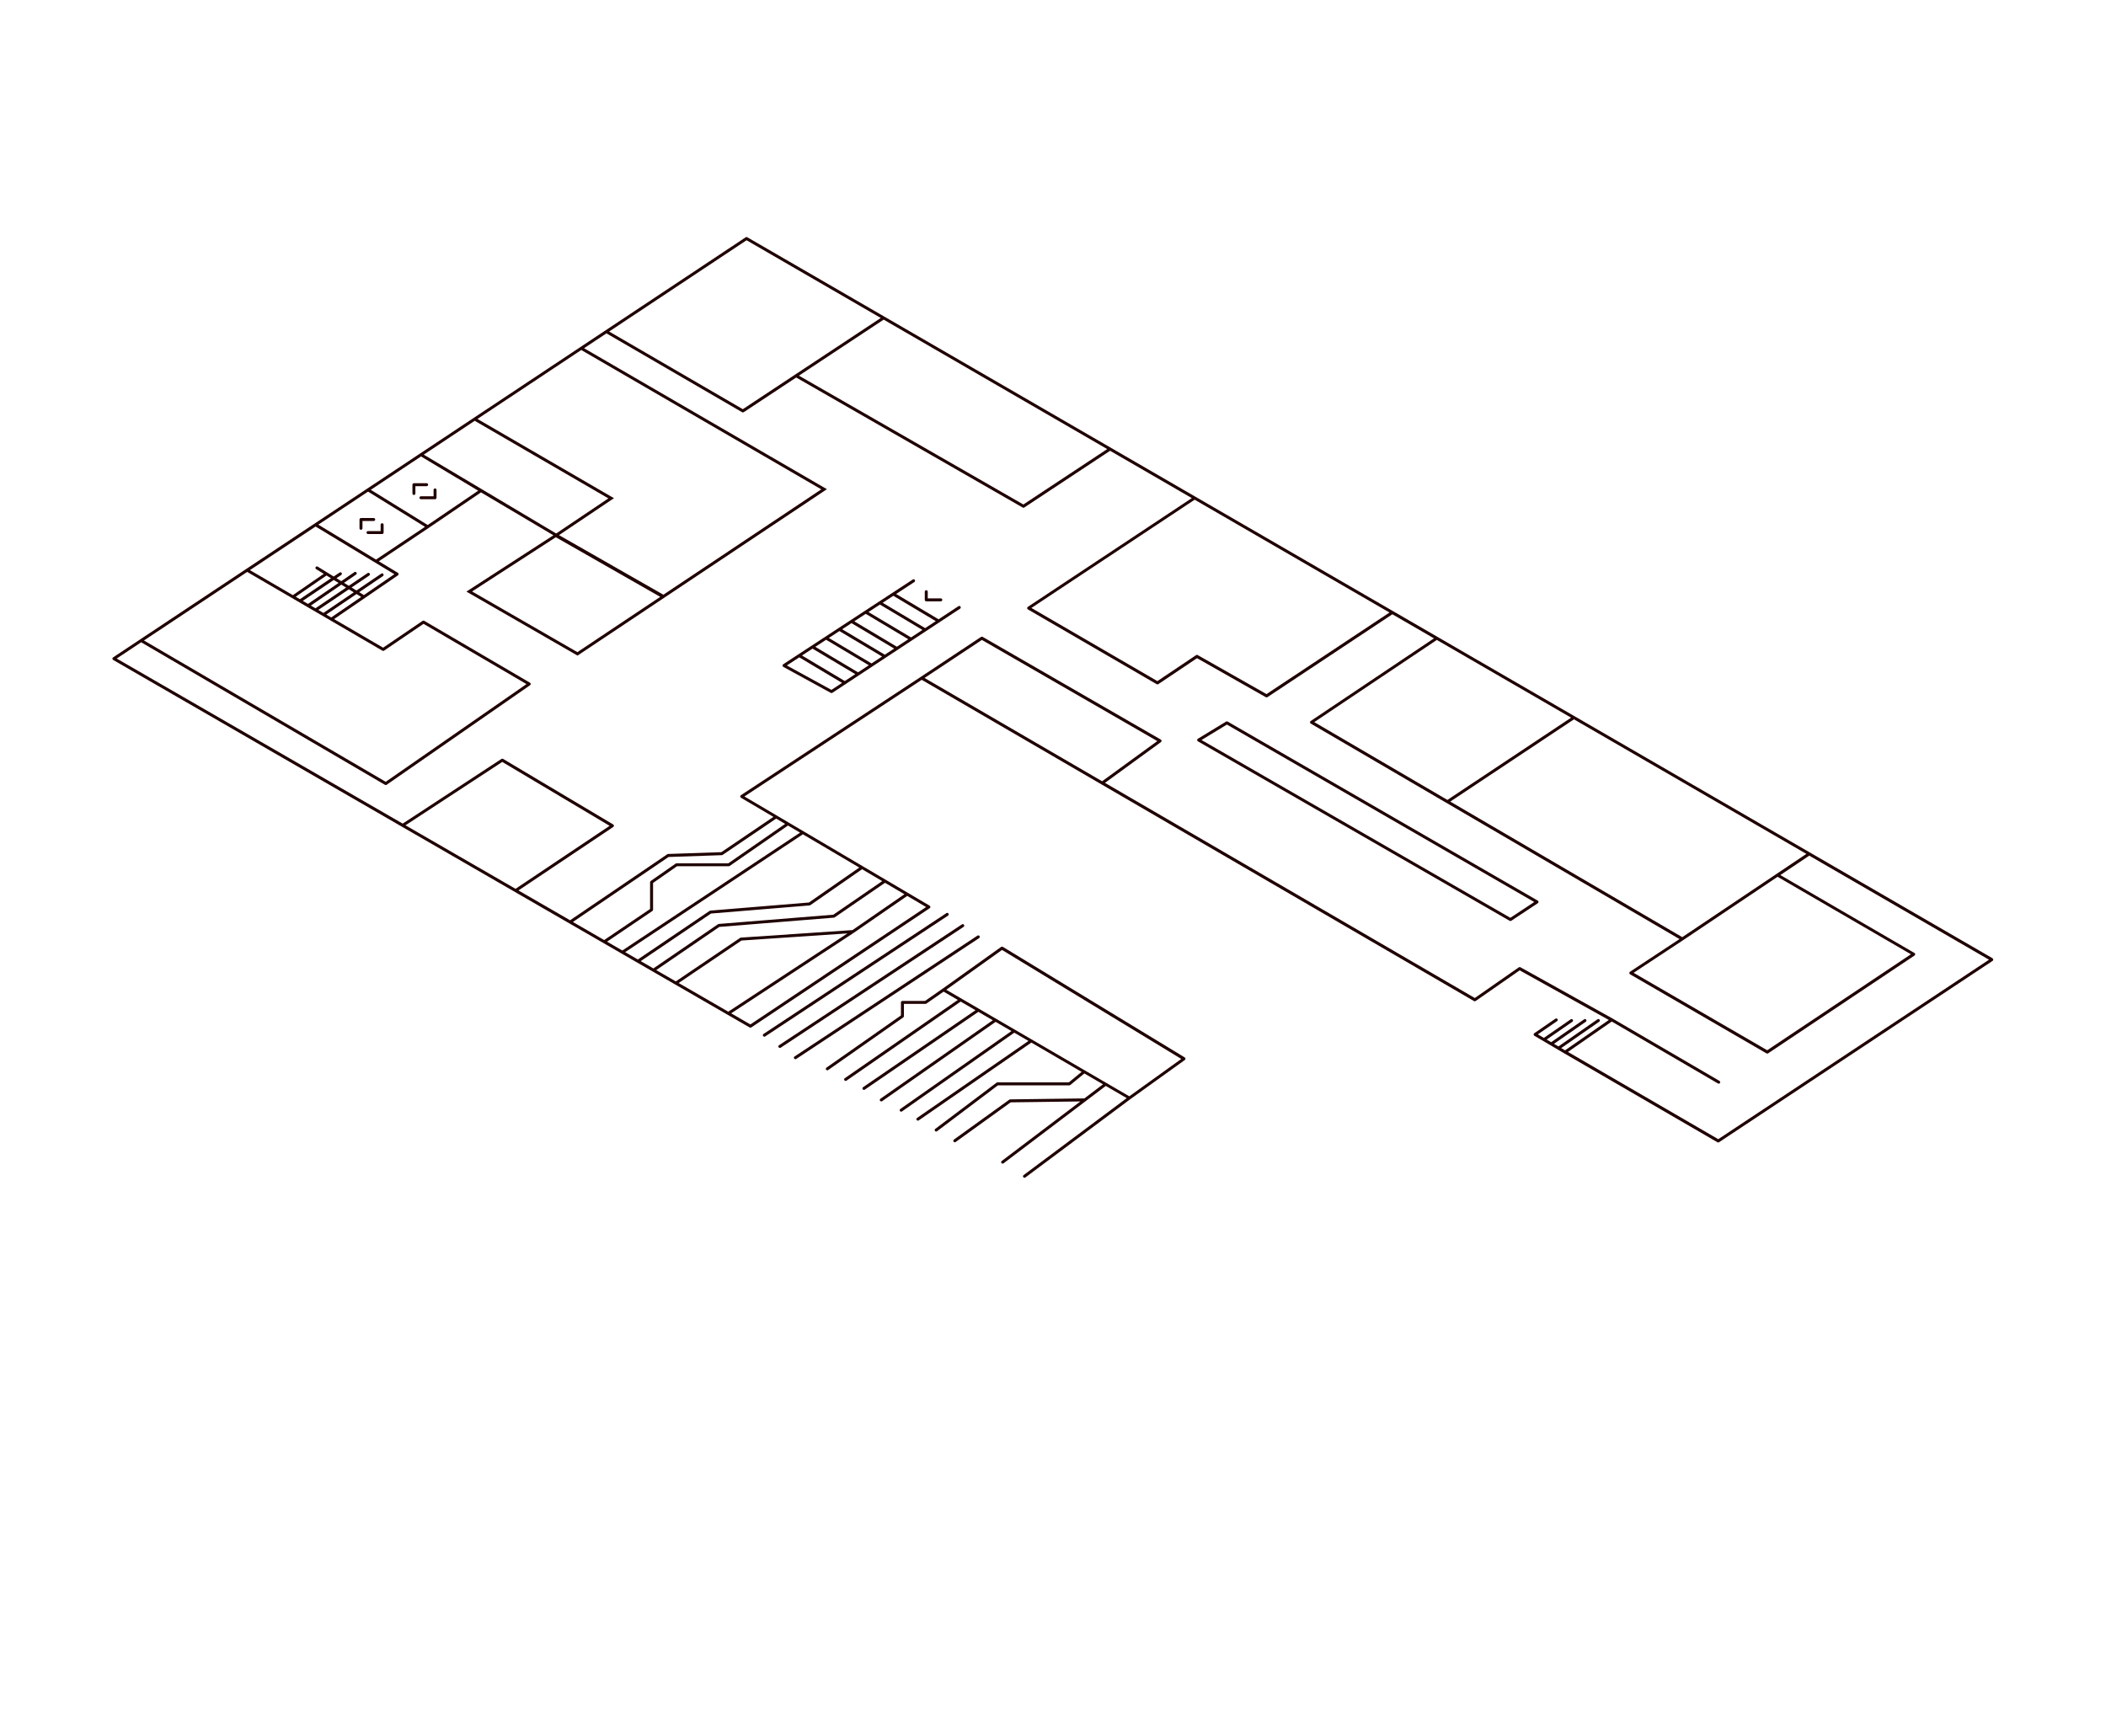
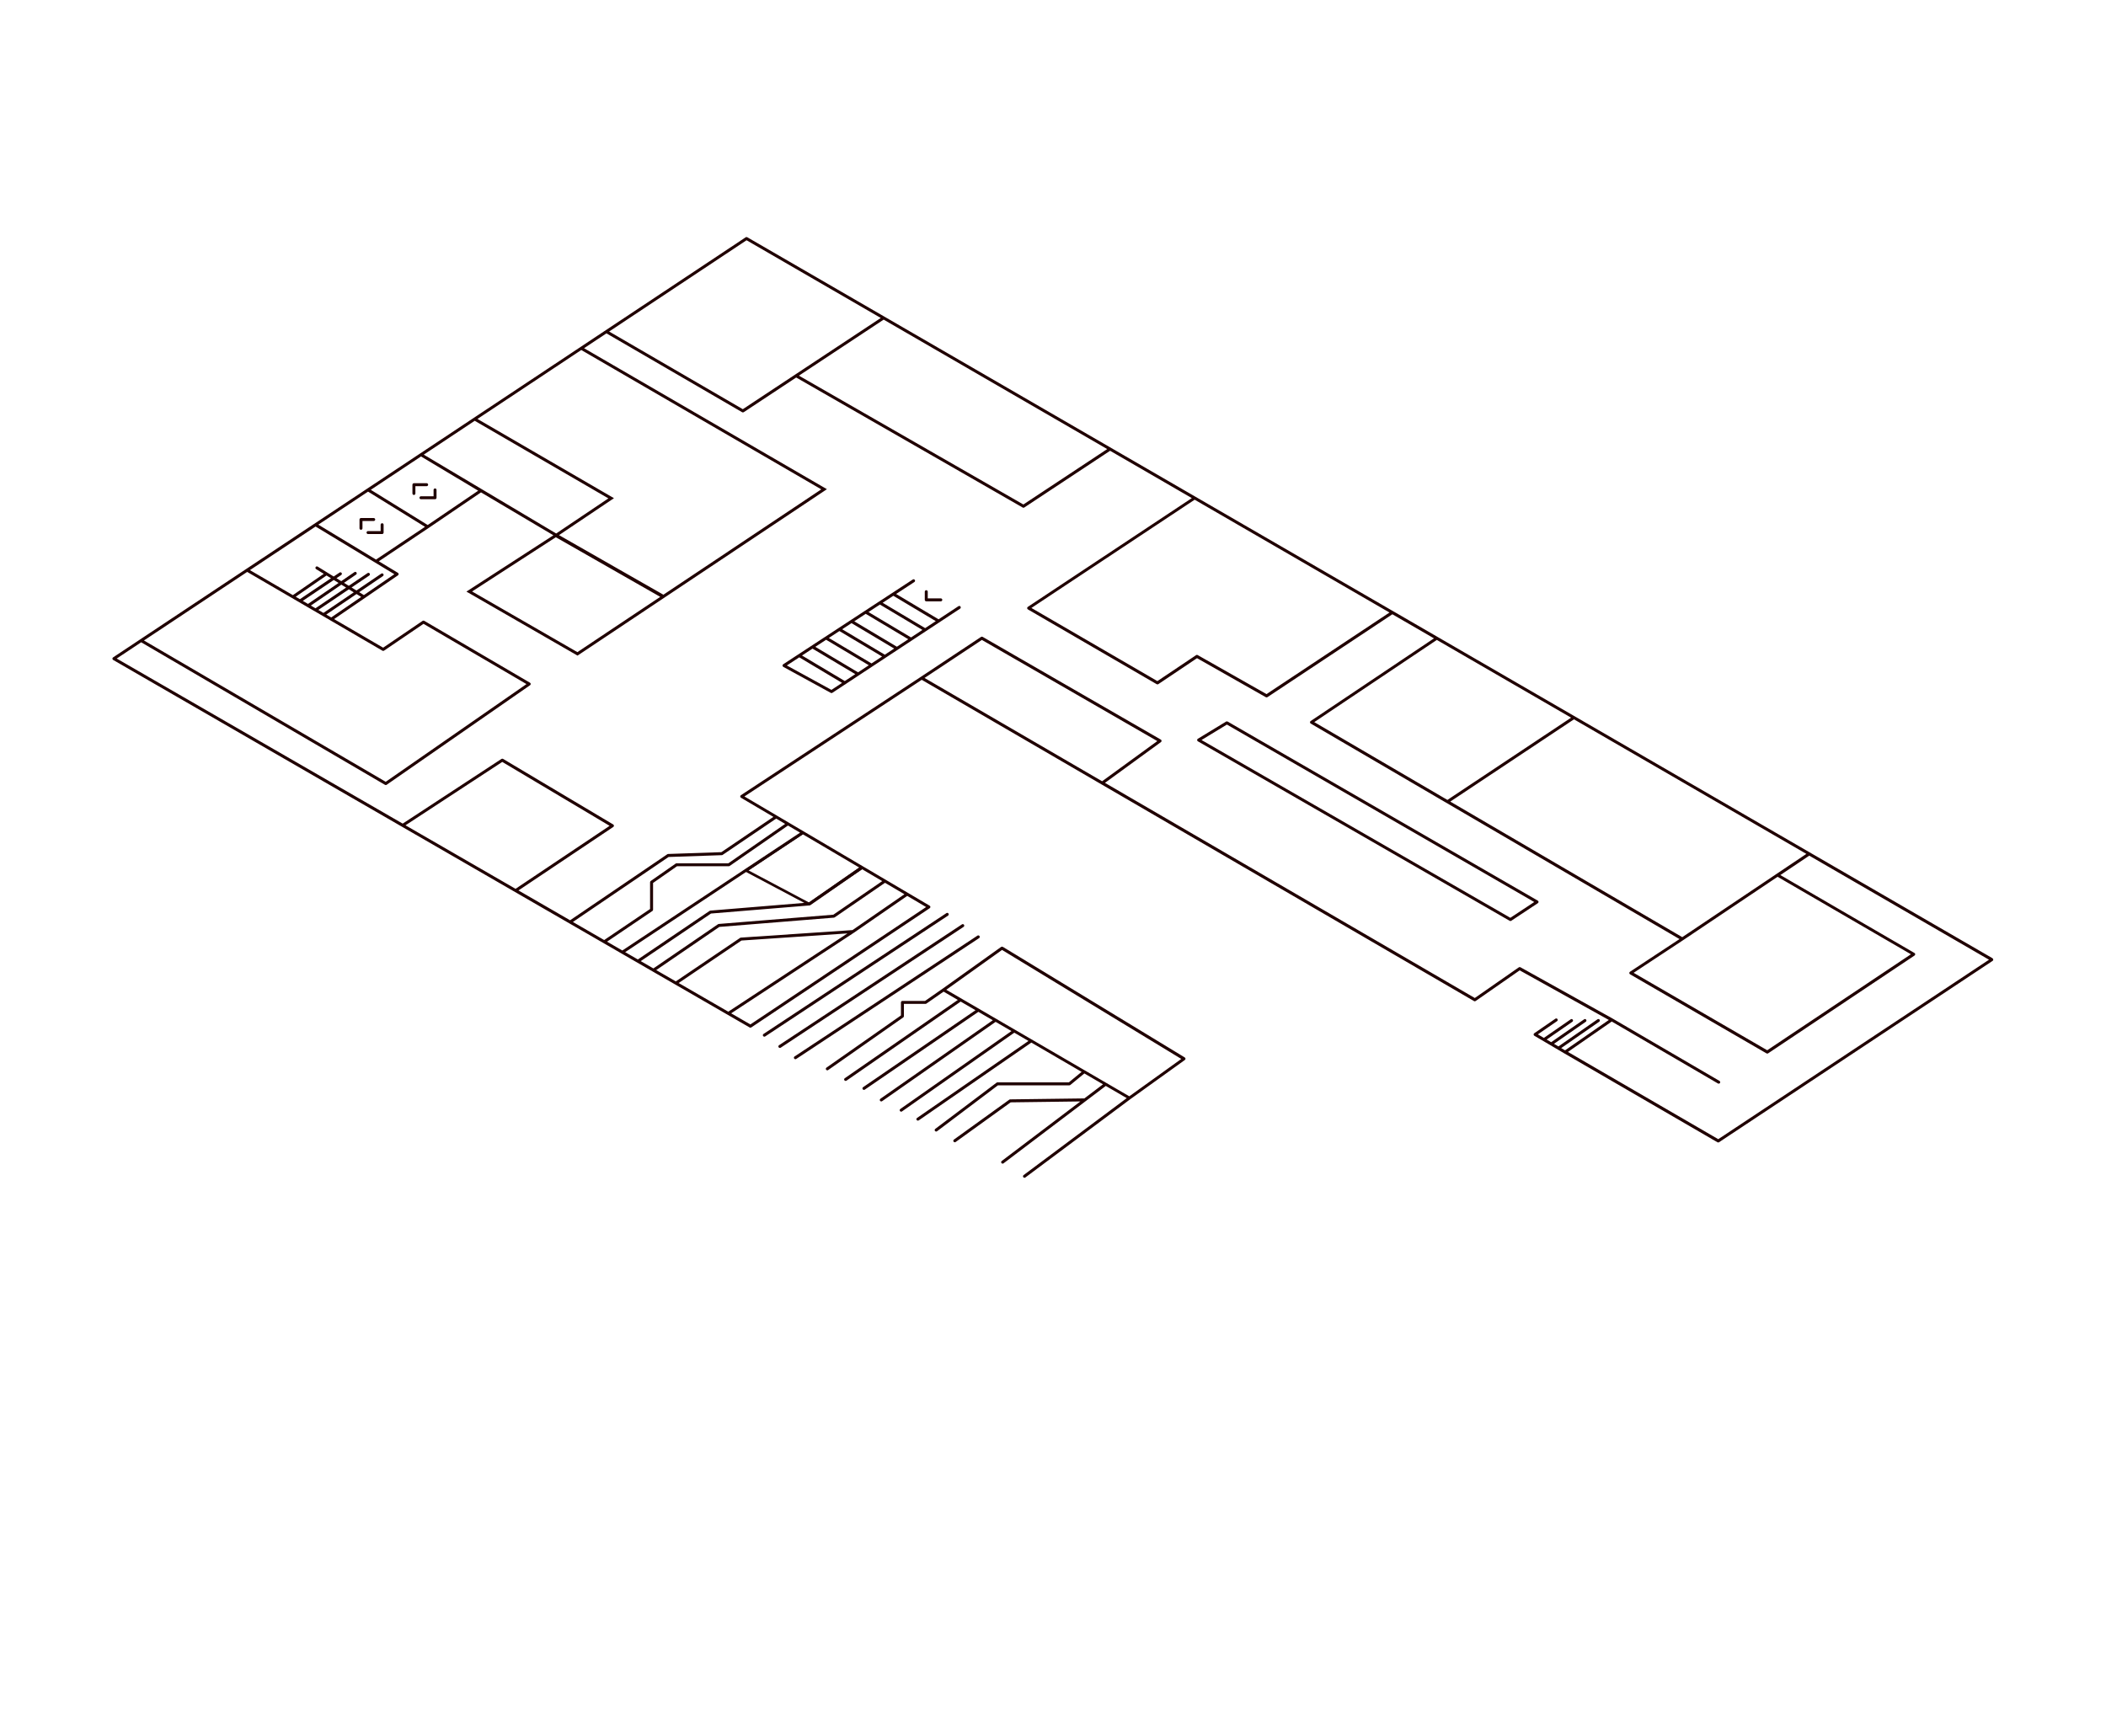
<svg xmlns="http://www.w3.org/2000/svg" width="820" height="676" viewBox="0 0 820 676" fill="none">
-   <path d="M390.415 368.728C390.215 368.604 389.969 368.62 389.777 368.751L367.031 384.997L360.185 389.766H351.369C351.054 389.766 350.792 390.028 350.792 390.343V395.42L321.792 415.743C321.531 415.928 321.469 416.289 321.654 416.543C321.769 416.704 321.946 416.789 322.123 416.789C322.238 416.789 322.354 416.758 322.454 416.681L351.7 396.181C351.854 396.074 351.946 395.897 351.946 395.712V390.912H360.369C360.485 390.912 360.6 390.874 360.7 390.812L367.4 386.151L372.946 389.381L328.923 419.866C328.662 420.051 328.592 420.404 328.777 420.666C328.892 420.828 329.069 420.912 329.254 420.912C329.369 420.912 329.485 420.881 329.585 420.812L374.054 390.02L379.831 393.381L336.054 423.358C335.792 423.535 335.723 423.897 335.908 424.158C336.023 424.32 336.2 424.412 336.385 424.412C336.5 424.412 336.608 424.381 336.708 424.312L380.939 394.02L386.562 397.289L342.808 427.858C342.546 428.043 342.485 428.397 342.662 428.658C342.777 428.82 342.954 428.904 343.139 428.904C343.254 428.904 343.369 428.874 343.469 428.797L387.662 397.92L393.823 401.504L350.554 431.843C350.292 432.028 350.231 432.389 350.415 432.643C350.531 432.804 350.708 432.889 350.885 432.889C351 432.889 351.115 432.858 351.215 432.781L394.923 402.135L400.454 405.351L357.062 435.335C356.8 435.52 356.731 435.874 356.915 436.135C357.031 436.297 357.208 436.381 357.392 436.381C357.508 436.381 357.623 436.351 357.723 436.281L401.562 405.989L421.146 417.389L416.177 421.474H388.385C388.262 421.474 388.139 421.512 388.039 421.589L364.162 439.589C363.908 439.781 363.854 440.143 364.046 440.397C364.162 440.551 364.331 440.628 364.508 440.628C364.631 440.628 364.754 440.589 364.854 440.512L388.569 422.628H416.377C416.508 422.628 416.639 422.581 416.746 422.497L422.208 418.004L429.469 422.235L422.215 427.728L393.323 428.104C393.208 428.104 393.092 428.143 392.992 428.212L371.423 443.758C371.162 443.943 371.108 444.304 371.292 444.566C371.408 444.72 371.585 444.804 371.762 444.804C371.877 444.804 372 444.766 372.1 444.697L393.523 429.258L420.669 428.904L390.039 452.089C389.785 452.281 389.731 452.643 389.923 452.897C390.039 453.043 390.208 453.128 390.385 453.128C390.508 453.128 390.631 453.089 390.731 453.012L430.554 422.866L438.715 427.612L398.546 457.589C398.292 457.781 398.239 458.143 398.431 458.397C398.546 458.551 398.715 458.628 398.892 458.628C399.015 458.628 399.131 458.589 399.238 458.512L440.108 428.02L461.354 412.751C461.508 412.635 461.6 412.451 461.592 412.258C461.585 412.066 461.477 411.889 461.315 411.789L390.446 368.697L390.415 368.728ZM439.708 426.904L368.439 385.42L390.154 369.912L459.954 412.358L439.715 426.904H439.708Z" fill="#200000" />
-   <path d="M775.824 373.15L290.955 92.381C290.762 92.273 290.532 92.281 290.347 92.396C290.347 92.396 290.193 92.496 289.924 92.681L289.355 93.058C278.708 100.127 184.501 162.696 184.501 162.696L44.024 255.996C43.855 256.104 43.762 256.296 43.77 256.496C43.77 256.696 43.885 256.881 44.055 256.981L291.901 400.112C292.093 400.219 292.324 400.212 292.508 400.089L362.008 353.65C362.17 353.542 362.27 353.35 362.262 353.158C362.262 352.958 362.147 352.781 361.978 352.681L289.847 310.142L358.893 264.727L573.932 389.827C574.124 389.942 574.37 389.927 574.555 389.804L591.708 377.858L626.424 397.181L609.378 409.004L607.878 408.127L622.67 397.866C622.932 397.681 622.993 397.327 622.816 397.066C622.639 396.804 622.278 396.742 622.016 396.919L606.793 407.489L605.062 406.473L617.455 397.873C617.716 397.689 617.778 397.335 617.601 397.073C617.416 396.812 617.055 396.75 616.801 396.927L603.97 405.835L602.216 404.804L612.232 397.881C612.493 397.696 612.562 397.342 612.378 397.081C612.193 396.819 611.839 396.75 611.578 396.935L601.124 404.166L598.778 402.789L606.27 397.635C606.532 397.458 606.601 397.096 606.416 396.835C606.232 396.573 605.878 396.504 605.616 396.689L597.378 402.358C597.216 402.473 597.124 402.658 597.131 402.85C597.131 403.05 597.247 403.227 597.416 403.327L609.131 410.219L668.716 444.804C668.808 444.858 668.908 444.881 669.008 444.881C669.116 444.881 669.231 444.85 669.324 444.789L775.847 374.173C776.016 374.065 776.108 373.873 776.101 373.673C776.101 373.473 775.985 373.289 775.816 373.189L775.824 373.15ZM703.339 332.512L655.016 364.935L564.685 312.142L612.847 280.112L703.339 332.512ZM692.124 341.427L744.047 371.596L688.093 408.973L636.07 378.819L655.362 366.096L692.124 341.427ZM511.724 281.196L559.455 249.196L611.731 279.465L563.57 311.496L511.724 281.196ZM541.024 238.519L493.131 270.289L466.332 255.089C466.239 255.035 466.147 255.012 466.047 255.012C465.932 255.012 465.824 255.042 465.724 255.112L450.647 265.227L401.593 236.742L465.155 194.589L541.016 238.519H541.024ZM377.578 143.881L431.108 174.873L398.462 196.45L311.07 146.281L344.062 124.465L377.578 143.873V143.881ZM342.947 123.819L289.224 159.342L237.178 129.096L290.685 93.558L342.947 123.819ZM258.308 231.589L217.655 208.381L239.055 193.996L185.908 163.142L226.324 136.296L319.778 190.558L258.308 231.581V231.589ZM216.416 209.204L257.078 232.412L224.816 253.942L183.816 230.319L216.416 209.204ZM184.839 163.858L236.885 194.073L216.547 207.742L164.993 177.042L184.839 163.858ZM163.924 177.75L186.193 191.081L166.532 204.442L144.37 190.735L163.932 177.742L163.924 177.75ZM143.308 191.442L165.478 205.15L146.408 217.904L123.939 204.304L143.308 191.442ZM153.57 223.589L141.685 231.727L139.862 230.604L149.108 224.327C149.37 224.15 149.439 223.789 149.262 223.527C149.085 223.265 148.724 223.196 148.462 223.373L138.785 229.942L136.885 228.773L143.778 224.119C144.039 223.942 144.108 223.581 143.932 223.319C143.755 223.058 143.393 222.989 143.132 223.165L135.808 228.112L133.947 226.958L138.655 223.735C138.916 223.558 138.985 223.196 138.801 222.935C138.624 222.673 138.262 222.604 138.001 222.789L132.87 226.304L131.008 225.158L132.862 223.912C133.124 223.735 133.193 223.373 133.016 223.112C132.839 222.85 132.478 222.773 132.216 222.958L129.932 224.496L127.424 222.95L123.693 220.642C123.424 220.473 123.07 220.558 122.901 220.827C122.732 221.096 122.816 221.45 123.085 221.619L126.062 223.458L114.032 231.75L98.939 222.958L97.308 222.012L122.878 205.035L153.57 223.612V223.589ZM119.916 235.165L117.885 233.981L129.962 225.85L131.832 227.004L119.924 235.165H119.916ZM132.908 227.665L134.762 228.812L122.839 236.865L121.024 235.812L132.908 227.673V227.665ZM116.778 233.335L115.132 232.373L127.132 224.096L128.878 225.173L116.77 233.327L116.778 233.335ZM96.239 222.704L148.916 253.389C149.108 253.504 149.347 253.489 149.532 253.365L164.901 242.919L204.993 266.389L150.185 304.435L56.047 249.404L96.239 222.712V222.704ZM123.947 237.512L135.839 229.481L137.739 230.658L125.932 238.673L124.008 237.55L123.939 237.512H123.947ZM127.039 239.312L138.816 231.319L140.639 232.442L128.962 240.435L127.032 239.312H127.039ZM157.885 321.373L195.562 296.696L237.362 321.581L200.732 346.112L157.885 321.373ZM264.239 382.796L288.693 366.25L329.97 363.473L283.562 393.958L264.239 382.796ZM360.608 353.196L292.17 398.919L284.685 394.596L332.447 363.227L353.247 348.866L360.601 353.204L360.608 353.196ZM352.162 348.212L331.932 362.181L288.462 365.112C288.362 365.112 288.262 365.15 288.178 365.212L263.132 382.158L255.508 377.758L280.085 360.942L324.708 357.335C324.808 357.327 324.908 357.289 324.985 357.235L344.593 343.765L352.147 348.219L352.162 348.212ZM343.508 343.112L324.47 356.189L279.847 359.796C279.747 359.804 279.647 359.835 279.57 359.896L254.408 377.112L249.478 374.265L276.839 355.735L315.224 352.581C315.324 352.573 315.424 352.535 315.508 352.481L335.662 338.481L343.516 343.112H343.508ZM334.562 337.835L314.97 351.442L276.585 354.596C276.485 354.604 276.393 354.635 276.308 354.696L248.355 373.619L243.416 370.766L312.608 324.881L334.562 337.827V337.835ZM311.508 324.242L242.308 370.127L236.362 366.689L254.024 354.742C254.185 354.635 254.278 354.458 254.278 354.265V343.827L263.601 337.319H283.762C283.878 337.319 283.993 337.281 284.093 337.219L306.816 321.466L311.516 324.235L311.508 324.242ZM305.716 320.827L283.578 336.181H263.416C263.301 336.181 263.185 336.219 263.085 336.281L253.362 343.065C253.208 343.173 253.116 343.35 253.116 343.542V353.973L235.247 366.058L223.062 359.019L260.324 333.712L281.047 333.004C281.155 333.004 281.262 332.966 281.355 332.904L302.216 318.765L305.716 320.835V320.827ZM359.978 264.004L382.308 249.196L450.616 288.581L429.124 304.227L359.985 264.004H359.978ZM668.993 443.581L610.501 409.627L627.562 397.789L668.916 421.912C669.008 421.965 669.108 421.989 669.208 421.989C669.408 421.989 669.601 421.889 669.708 421.704C669.87 421.427 669.778 421.073 669.501 420.912L627.832 396.596L591.993 376.65C591.801 376.542 591.562 376.558 591.385 376.681L574.231 388.627L430.232 304.85L452.031 288.973C452.193 288.858 452.278 288.673 452.27 288.473C452.262 288.281 452.155 288.104 451.985 288.004L382.601 247.996C382.408 247.889 382.178 247.896 381.993 248.012L358.593 263.535L288.478 309.658C288.308 309.766 288.216 309.958 288.216 310.158C288.216 310.358 288.332 310.542 288.501 310.642L301.139 318.096L280.87 331.835L260.147 332.542C260.039 332.542 259.932 332.581 259.839 332.642L221.978 358.358L201.87 346.742L238.793 322.019C238.955 321.912 239.055 321.719 239.047 321.527C239.039 321.335 238.932 321.15 238.762 321.05L195.862 295.512C195.67 295.396 195.439 295.404 195.255 295.527L156.793 320.719L45.439 256.442L54.97 250.112L149.916 305.627C150.008 305.681 150.108 305.704 150.208 305.704C150.324 305.704 150.439 305.673 150.539 305.604L206.393 266.827C206.555 266.712 206.647 266.527 206.639 266.327C206.632 266.127 206.524 265.95 206.355 265.85L165.17 241.742C164.978 241.627 164.739 241.635 164.555 241.765L149.185 252.212L130.07 241.073L154.962 224.035C155.124 223.927 155.216 223.742 155.216 223.542C155.216 223.35 155.108 223.165 154.939 223.065L147.501 218.565L166.87 205.612L187.285 191.735L215.47 208.442L215.293 208.558L181.608 230.373L224.87 255.296L321.97 190.496L227.408 135.596L236.124 129.812L288.97 160.527C289.062 160.581 289.162 160.604 289.262 160.604C289.37 160.604 289.485 160.573 289.578 160.512L310.008 147.004L398.208 197.642C398.301 197.696 398.393 197.719 398.493 197.719C398.601 197.719 398.716 197.689 398.808 197.627L432.232 175.535L464.055 193.965L400.193 236.319C400.024 236.427 399.932 236.619 399.939 236.819C399.939 237.019 400.055 237.204 400.224 237.304L450.393 266.435C450.585 266.542 450.824 266.535 451.001 266.412L466.078 256.296L492.878 271.496C492.97 271.55 493.062 271.573 493.162 271.573C493.27 271.573 493.385 271.542 493.478 271.481L542.139 239.204L558.339 248.581L510.316 280.781C510.155 280.889 510.055 281.081 510.062 281.281C510.062 281.481 510.178 281.658 510.347 281.758L653.947 365.681L634.655 378.404C634.485 378.512 634.393 378.704 634.393 378.904C634.393 379.104 634.508 379.289 634.678 379.389L687.824 410.196C687.916 410.25 688.016 410.273 688.116 410.273C688.232 410.273 688.339 410.242 688.439 410.173L745.462 372.081C745.632 371.973 745.724 371.781 745.716 371.581C745.716 371.381 745.601 371.196 745.431 371.104L693.201 340.75L704.462 333.196L774.447 373.719L669.001 443.619L668.993 443.581Z" fill="#200000" />
+   <path d="M312.752 324.067L336.433 337.967L315.281 352.412L315.031 352.582L289.52 339.046L312.224 324.082L312.483 323.91L312.752 324.067ZM291.478 338.952L314.966 351.415L335 337.5L312.752 324.787L291.478 338.952Z" fill="#200000" />
+   <path d="M390.415 368.728C390.215 368.604 389.969 368.62 389.777 368.751L367.031 384.997L360.185 389.766H351.369C351.054 389.766 350.792 390.028 350.792 390.343V395.42L321.792 415.743C321.531 415.928 321.469 416.289 321.654 416.543C321.769 416.704 321.946 416.789 322.123 416.789C322.238 416.789 322.354 416.758 322.454 416.681L351.7 396.181C351.854 396.074 351.946 395.897 351.946 395.712V390.912H360.369C360.485 390.912 360.6 390.874 360.7 390.812L367.4 386.151L372.946 389.381L328.923 419.866C328.662 420.051 328.592 420.404 328.777 420.666C328.892 420.828 329.069 420.912 329.254 420.912C329.369 420.912 329.485 420.881 329.585 420.812L374.054 390.02L379.831 393.381L336.054 423.358C335.792 423.535 335.723 423.897 335.908 424.158C336.023 424.32 336.2 424.412 336.385 424.412C336.5 424.412 336.608 424.381 336.708 424.312L380.939 394.02L386.562 397.289L342.808 427.858C342.546 428.043 342.485 428.397 342.662 428.658C342.777 428.82 342.954 428.904 343.138 428.904C343.254 428.904 343.369 428.874 343.469 428.797L387.662 397.92L393.823 401.504L350.554 431.843C350.292 432.028 350.231 432.389 350.415 432.643C350.531 432.804 350.708 432.889 350.885 432.889C351 432.889 351.115 432.858 351.215 432.781L394.923 402.135L400.454 405.351L357.062 435.335C356.8 435.52 356.731 435.874 356.915 436.135C357.031 436.297 357.208 436.381 357.392 436.381C357.508 436.381 357.623 436.351 357.723 436.281L401.562 405.989L421.146 417.389L416.177 421.474H388.385C388.262 421.474 388.139 421.512 388.039 421.589L364.162 439.589C363.908 439.781 363.854 440.143 364.046 440.397C364.162 440.551 364.331 440.628 364.508 440.628C364.631 440.628 364.754 440.589 364.854 440.512L388.569 422.628H416.377C416.508 422.628 416.638 422.581 416.746 422.497L422.208 418.004L429.469 422.235L422.215 427.728L393.323 428.104C393.208 428.104 393.092 428.143 392.992 428.212L371.423 443.758C371.162 443.943 371.108 444.304 371.292 444.566C371.408 444.72 371.585 444.804 371.762 444.804C371.877 444.804 372 444.766 372.1 444.697L393.523 429.258L420.669 428.904L390.039 452.089C389.785 452.281 389.731 452.643 389.923 452.897C390.039 453.043 390.208 453.128 390.385 453.128C390.508 453.128 390.631 453.089 390.731 453.012L430.554 422.866L438.715 427.612L398.546 457.589C398.292 457.781 398.239 458.143 398.431 458.397C398.546 458.551 398.715 458.628 398.892 458.628C399.015 458.628 399.131 458.589 399.238 458.512L440.108 428.02L461.354 412.751C461.508 412.635 461.6 412.451 461.592 412.258C461.585 412.066 461.477 411.889 461.315 411.789L390.446 368.697L390.415 368.728ZM439.708 426.904L368.439 385.42L390.154 369.912L459.954 412.358L439.715 426.904H439.708Z" fill="#200000" />
+   <path d="M775.824 373.15L290.955 92.381C290.762 92.273 290.532 92.281 290.347 92.396C290.347 92.396 290.193 92.496 289.924 92.681L289.355 93.058C278.708 100.127 184.501 162.696 184.501 162.696L44.024 255.996C43.855 256.104 43.762 256.296 43.77 256.496C43.77 256.696 43.885 256.881 44.055 256.981L291.901 400.112C292.093 400.219 292.324 400.212 292.508 400.089L362.008 353.65C362.17 353.542 362.27 353.35 362.262 353.158C362.262 352.958 362.147 352.781 361.978 352.681L289.847 310.142L358.893 264.727L573.932 389.827C574.124 389.942 574.37 389.927 574.555 389.804L591.708 377.858L626.424 397.181L609.378 409.004L607.878 408.127L622.67 397.866C622.932 397.681 622.993 397.327 622.816 397.065C622.639 396.804 622.278 396.742 622.016 396.919L606.793 407.489L605.062 406.473L617.455 397.873C617.716 397.689 617.778 397.335 617.601 397.073C617.416 396.812 617.055 396.75 616.801 396.927L603.97 405.835L602.216 404.804L612.232 397.881C612.493 397.696 612.562 397.342 612.378 397.081C612.193 396.819 611.839 396.75 611.578 396.935L601.124 404.166L598.778 402.789L606.27 397.635C606.531 397.458 606.601 397.096 606.416 396.835C606.232 396.573 605.878 396.504 605.616 396.689L597.378 402.358C597.216 402.473 597.124 402.658 597.131 402.85C597.131 403.05 597.247 403.227 597.416 403.327L609.131 410.219L668.716 444.804C668.808 444.858 668.908 444.881 669.008 444.881C669.116 444.881 669.231 444.85 669.324 444.789L775.847 374.173C776.016 374.065 776.108 373.873 776.101 373.673C776.101 373.473 775.985 373.289 775.816 373.189L775.824 373.15ZM703.339 332.512L655.016 364.935L564.685 312.142L612.847 280.112L703.339 332.512ZM692.124 341.427L744.047 371.596L688.093 408.973L636.07 378.819L655.362 366.096L692.124 341.427ZM511.724 281.196L559.455 249.196L611.732 279.465L563.57 311.496L511.724 281.196ZM541.024 238.519L493.132 270.289L466.332 255.089C466.239 255.035 466.147 255.012 466.047 255.012C465.932 255.012 465.824 255.042 465.724 255.112L450.647 265.227L401.593 236.742L465.155 194.589L541.016 238.519H541.024ZM377.578 143.881L431.108 174.873L398.462 196.45L311.07 146.281L344.062 124.465L377.578 143.873V143.881ZM342.947 123.819L289.224 159.342L237.178 129.096L290.685 93.558L342.947 123.819ZM258.308 231.589L217.655 208.381L239.055 193.996L185.908 163.142L226.324 136.296L319.778 190.558L258.308 231.581V231.589ZM216.416 209.204L257.078 232.412L224.816 253.942L183.816 230.319L216.416 209.204ZM184.839 163.858L236.885 194.073L216.547 207.742L164.993 177.042L184.839 163.858ZM163.924 177.75L186.193 191.081L166.532 204.442L144.37 190.735L163.932 177.742L163.924 177.75ZM143.308 191.442L165.478 205.15L146.408 217.904L123.939 204.304L143.308 191.442ZM153.57 223.589L141.685 231.727L139.862 230.604L149.108 224.327C149.37 224.15 149.439 223.789 149.262 223.527C149.085 223.265 148.724 223.196 148.462 223.373L138.785 229.942L136.885 228.773L143.778 224.119C144.039 223.942 144.108 223.581 143.932 223.319C143.755 223.058 143.393 222.989 143.132 223.165L135.808 228.112L133.947 226.958L138.655 223.735C138.916 223.558 138.985 223.196 138.801 222.935C138.624 222.673 138.262 222.604 138.001 222.789L132.87 226.304L131.008 225.158L132.862 223.912C133.124 223.735 133.193 223.373 133.016 223.112C132.839 222.85 132.478 222.773 132.216 222.958L129.932 224.496L127.424 222.95L123.693 220.642C123.424 220.473 123.07 220.558 122.901 220.827C122.732 221.096 122.816 221.45 123.085 221.619L126.062 223.458L114.032 231.75L98.939 222.958L97.308 222.012L122.878 205.035L153.57 223.612V223.589ZM119.916 235.165L117.885 233.981L129.962 225.85L131.832 227.004L119.924 235.165H119.916ZM132.908 227.665L134.762 228.812L122.839 236.865L121.024 235.812L132.908 227.673V227.665ZM116.778 233.335L115.132 232.373L127.132 224.096L128.878 225.173L116.77 233.327L116.778 233.335ZM96.239 222.704L148.916 253.389C149.108 253.504 149.347 253.489 149.532 253.365L164.901 242.919L204.993 266.389L150.185 304.435L56.047 249.404L96.239 222.712V222.704ZM123.947 237.512L135.839 229.481L137.739 230.658L125.932 238.673L124.008 237.55L123.939 237.512H123.947ZM127.039 239.312L138.816 231.319L140.639 232.442L128.962 240.435L127.032 239.312H127.039ZM157.885 321.373L195.562 296.696L237.362 321.581L200.732 346.112L157.885 321.373ZM264.239 382.796L288.693 366.25L329.97 363.473L283.562 393.958L264.239 382.796ZM360.608 353.196L292.17 398.919L284.685 394.596L332.447 363.227L353.247 348.866L360.601 353.204L360.608 353.196ZM352.162 348.212L331.932 362.181L288.462 365.112C288.362 365.112 288.262 365.15 288.178 365.212L263.132 382.158L255.508 377.758L280.085 360.942L324.708 357.335C324.808 357.327 324.908 357.289 324.985 357.235L344.593 343.766L352.147 348.219L352.162 348.212ZM343.508 343.112L324.47 356.189L279.847 359.796C279.747 359.804 279.647 359.835 279.57 359.896L254.408 377.112L249.478 374.266L276.839 355.735L315.224 352.581C315.324 352.573 315.424 352.535 315.508 352.481L335.662 338.481L343.516 343.112H343.508ZM334.562 337.835L314.97 351.442L276.585 354.596C276.485 354.604 276.393 354.635 276.308 354.696L248.355 373.619L243.416 370.766L312.608 324.881L334.562 337.827V337.835ZM311.508 324.242L242.308 370.127L236.362 366.689L254.024 354.742C254.185 354.635 254.278 354.458 254.278 354.266V343.827L263.601 337.319H283.762C283.878 337.319 283.993 337.281 284.093 337.219L306.816 321.465L311.516 324.235L311.508 324.242ZM305.716 320.827L283.578 336.181H263.416C263.301 336.181 263.185 336.219 263.085 336.281L253.362 343.065C253.208 343.173 253.116 343.35 253.116 343.542V353.973L235.247 366.058L223.062 359.019L260.324 333.712L281.047 333.004C281.155 333.004 281.262 332.965 281.355 332.904L302.216 318.766L305.716 320.835V320.827ZM359.978 264.004L382.308 249.196L450.616 288.581L429.124 304.227L359.985 264.004H359.978ZM668.993 443.581L610.501 409.627L627.562 397.789L668.916 421.912C669.008 421.965 669.108 421.989 669.208 421.989C669.408 421.989 669.601 421.889 669.708 421.704C669.87 421.427 669.778 421.073 669.501 420.912L627.832 396.596L591.993 376.65C591.801 376.542 591.562 376.558 591.385 376.681L574.232 388.627L430.232 304.85L452.031 288.973C452.193 288.858 452.278 288.673 452.27 288.473C452.262 288.281 452.155 288.104 451.985 288.004L382.601 247.996C382.408 247.889 382.178 247.896 381.993 248.012L358.593 263.535L288.478 309.658C288.308 309.765 288.216 309.958 288.216 310.158C288.216 310.358 288.332 310.542 288.501 310.642L301.139 318.096L280.87 331.835L260.147 332.542C260.039 332.542 259.932 332.581 259.839 332.642L221.978 358.358L201.87 346.742L238.793 322.019C238.955 321.912 239.055 321.719 239.047 321.527C239.039 321.335 238.932 321.15 238.762 321.05L195.862 295.512C195.67 295.396 195.439 295.404 195.255 295.527L156.793 320.719L45.439 256.442L54.97 250.112L149.916 305.627C150.008 305.681 150.108 305.704 150.208 305.704C150.324 305.704 150.439 305.673 150.539 305.604L206.393 266.827C206.555 266.712 206.647 266.527 206.639 266.327C206.632 266.127 206.524 265.95 206.355 265.85L165.17 241.742C164.978 241.627 164.739 241.635 164.555 241.765L149.185 252.212L130.07 241.073L154.962 224.035C155.124 223.927 155.216 223.742 155.216 223.542C155.216 223.35 155.108 223.165 154.939 223.065L147.501 218.565L166.87 205.612L187.285 191.735L215.47 208.442L215.293 208.558L181.608 230.373L224.87 255.296L321.97 190.496L227.408 135.596L236.124 129.812L288.97 160.527C289.062 160.581 289.162 160.604 289.262 160.604C289.37 160.604 289.485 160.573 289.578 160.512L310.008 147.004L398.208 197.642C398.301 197.696 398.393 197.719 398.493 197.719C398.601 197.719 398.716 197.689 398.808 197.627L432.232 175.535L464.055 193.965L400.193 236.319C400.024 236.427 399.932 236.619 399.939 236.819C399.939 237.019 400.055 237.204 400.224 237.304L450.393 266.435C450.585 266.542 450.824 266.535 451.001 266.412L466.078 256.296L492.878 271.496C492.97 271.55 493.062 271.573 493.162 271.573C493.27 271.573 493.385 271.542 493.478 271.481L542.139 239.204L558.339 248.581L510.316 280.781C510.155 280.889 510.055 281.081 510.062 281.281C510.062 281.481 510.178 281.658 510.347 281.758L653.947 365.681L634.655 378.404C634.485 378.512 634.393 378.704 634.393 378.904C634.393 379.104 634.508 379.289 634.678 379.389L687.824 410.196C687.916 410.25 688.016 410.273 688.116 410.273C688.232 410.273 688.339 410.242 688.439 410.173L745.462 372.081C745.632 371.973 745.724 371.781 745.716 371.581C745.716 371.381 745.601 371.196 745.431 371.104L693.201 340.75L704.462 333.196L774.447 373.719L669.001 443.619L668.993 443.581Z" fill="#200000" />
  <path d="M369.301 355.735C369.124 355.466 368.771 355.397 368.501 355.574L297.286 402.628C297.017 402.805 296.947 403.159 297.124 403.428C297.232 403.597 297.417 403.689 297.609 403.689C297.717 403.689 297.832 403.659 297.924 403.597L369.14 356.543C369.409 356.366 369.478 356.012 369.301 355.743V355.735Z" fill="#200000" />
  <path d="M375.347 360.119C375.17 359.85 374.816 359.781 374.547 359.958L303.332 407.012C303.062 407.189 302.993 407.542 303.17 407.812C303.278 407.981 303.462 408.073 303.655 408.073C303.762 408.073 303.878 408.042 303.97 407.981L375.185 360.927C375.455 360.75 375.524 360.396 375.347 360.127V360.119Z" fill="#200000" />
  <path d="M381.385 364.503C381.208 364.234 380.854 364.165 380.585 364.342L309.37 411.396C309.101 411.573 309.031 411.927 309.208 412.196C309.316 412.365 309.501 412.457 309.693 412.457C309.801 412.457 309.916 412.427 310.008 412.365L381.224 365.311C381.493 365.134 381.562 364.78 381.385 364.511V364.503Z" fill="#200000" />
  <path d="M146.093 202.305C146.093 201.989 145.831 201.728 145.516 201.728H140.554C140.239 201.728 139.977 201.989 139.977 202.305V205.728C139.977 206.043 140.239 206.305 140.554 206.305C140.87 206.305 141.131 206.043 141.131 205.728V202.882H145.516C145.831 202.882 146.093 202.62 146.093 202.305Z" fill="#200000" />
  <path d="M149.363 207.381V204.327C149.363 204.012 149.101 203.75 148.786 203.75C148.47 203.75 148.209 204.012 148.209 204.327V206.804H143.293C142.978 206.804 142.716 207.065 142.716 207.381C142.716 207.696 142.978 207.958 143.293 207.958H148.786C149.101 207.958 149.363 207.696 149.363 207.381Z" fill="#200000" />
-   <path d="M166.701 188.742C166.701 188.427 166.44 188.166 166.124 188.166H161.163C160.847 188.166 160.586 188.427 160.586 188.742V192.166C160.586 192.481 160.847 192.742 161.163 192.742C161.478 192.742 161.74 192.481 161.74 192.166V189.319H166.124C166.44 189.319 166.701 189.058 166.701 188.742Z" fill="#200000" />
+   <path d="M166.701 188.742C166.701 188.427 166.44 188.166 166.124 188.166H161.163C160.847 188.166 160.586 188.427 160.586 188.742V192.166C160.586 192.481 160.847 192.743 161.163 192.743C161.478 192.743 161.74 192.481 161.74 192.166V189.319H166.124C166.44 189.319 166.701 189.058 166.701 188.742Z" fill="#200000" />
  <path d="M169.969 193.828V190.774C169.969 190.458 169.708 190.197 169.393 190.197C169.077 190.197 168.816 190.458 168.816 190.774V193.251H163.9C163.585 193.251 163.323 193.512 163.323 193.828C163.323 194.143 163.585 194.405 163.9 194.405H169.393C169.708 194.405 169.969 194.143 169.969 193.828Z" fill="#200000" />
-   <path d="M598.77 350.719L477.993 280.981C477.809 280.873 477.586 280.881 477.401 280.981L466.393 287.681C466.216 287.789 466.116 287.973 466.116 288.181C466.116 288.381 466.232 288.573 466.409 288.673L587.816 358.573C587.909 358.627 588.009 358.65 588.101 358.65C588.209 358.65 588.324 358.619 588.416 358.558L598.793 351.696C598.962 351.589 599.055 351.396 599.055 351.196C599.055 350.996 598.939 350.812 598.77 350.712V350.719ZM588.078 357.404L467.824 288.165L477.709 282.15L597.378 351.25L588.07 357.404H588.078Z" fill="#200000" />
-   <path d="M373.193 236.05L365.439 241.158L348.908 231.297L356.031 226.635C356.3 226.458 356.37 226.104 356.2 225.835C356.024 225.566 355.67 225.497 355.4 225.666L304.939 258.681C304.77 258.789 304.67 258.981 304.677 259.189C304.685 259.397 304.8 259.573 304.977 259.673L323.485 269.812C323.57 269.858 323.67 269.881 323.762 269.881C323.87 269.881 323.985 269.85 324.077 269.789L373.831 237.012C374.1 236.835 374.17 236.481 373.993 236.212C373.816 235.943 373.462 235.873 373.193 236.05ZM323.724 268.643L306.362 259.135L311.2 255.973L327.87 265.92L323.724 268.65V268.643ZM328.939 265.204L312.27 255.258L316.362 252.581L333.016 262.512L328.939 265.197V265.204ZM334.093 261.812L317.447 251.881L321.654 249.127L338.285 259.05L334.093 261.812ZM339.347 258.35L322.716 248.427L326.831 245.735L343.447 255.643L339.347 258.343V258.35ZM344.516 254.943L327.908 245.035L331.547 242.65L348.147 252.55L344.516 254.943ZM349.216 251.843L332.624 241.943L337.077 239.027L353.654 248.92L349.216 251.843ZM354.724 248.22L338.154 238.335L342.608 235.42L359.162 245.297L354.731 248.22H354.724ZM360.224 244.597L343.67 234.72L347.824 232.004L364.362 241.873L360.224 244.597Z" fill="#200000" />
-   <path d="M360.655 234.166H366.317C366.632 234.166 366.894 233.904 366.894 233.589C366.894 233.273 366.632 233.012 366.317 233.012H361.232V230.404C361.232 230.089 360.97 229.827 360.655 229.827C360.34 229.827 360.078 230.089 360.078 230.404V233.589C360.078 233.904 360.34 234.166 360.655 234.166Z" fill="#200000" />
+   <path d="M598.77 350.719L477.993 280.981C477.809 280.873 477.586 280.881 477.401 280.981L466.393 287.681C466.216 287.789 466.116 287.973 466.116 288.181C466.116 288.381 466.232 288.573 466.409 288.673L587.816 358.573C587.909 358.627 588.009 358.65 588.101 358.65C588.209 358.65 588.324 358.619 588.416 358.558L598.793 351.696C598.963 351.589 599.055 351.396 599.055 351.196C599.055 350.996 598.939 350.812 598.77 350.712V350.719ZM588.078 357.404L467.824 288.165L477.709 282.15L597.378 351.25L588.07 357.404H588.078Z" fill="#200000" />
+   <path d="M373.193 236.05L365.439 241.158L348.908 231.297L356.031 226.635C356.3 226.458 356.37 226.104 356.201 225.835C356.024 225.566 355.67 225.497 355.4 225.666L304.939 258.681C304.77 258.789 304.67 258.981 304.677 259.189C304.685 259.397 304.8 259.573 304.977 259.673L323.485 269.812C323.57 269.858 323.67 269.881 323.762 269.881C323.87 269.881 323.985 269.85 324.077 269.789L373.831 237.012C374.1 236.835 374.17 236.481 373.993 236.212C373.816 235.943 373.462 235.873 373.193 236.05ZM323.724 268.643L306.362 259.135L311.201 255.973L327.87 265.92L323.724 268.65V268.643ZM328.939 265.204L312.27 255.258L316.362 252.581L333.016 262.512L328.939 265.197V265.204ZM334.093 261.812L317.447 251.881L321.654 249.127L338.285 259.05L334.093 261.812ZM339.347 258.35L322.716 248.427L326.831 245.735L343.447 255.643L339.347 258.343V258.35ZM344.516 254.943L327.908 245.035L331.547 242.65L348.147 252.55L344.516 254.943ZM349.216 251.843L332.624 241.943L337.077 239.027L353.654 248.92L349.216 251.843ZM354.724 248.22L338.154 238.335L342.608 235.42L359.162 245.297L354.731 248.22H354.724ZM360.224 244.597L343.67 234.72L347.824 232.004L364.362 241.873L360.224 244.597Z" fill="#200000" />
+   <path d="M360.655 234.166H366.317C366.632 234.166 366.893 233.904 366.893 233.589C366.893 233.273 366.632 233.012 366.317 233.012H361.232V230.404C361.232 230.089 360.97 229.827 360.655 229.827C360.34 229.827 360.078 230.089 360.078 230.404V233.589C360.078 233.904 360.34 234.166 360.655 234.166Z" fill="#200000" />
</svg>
